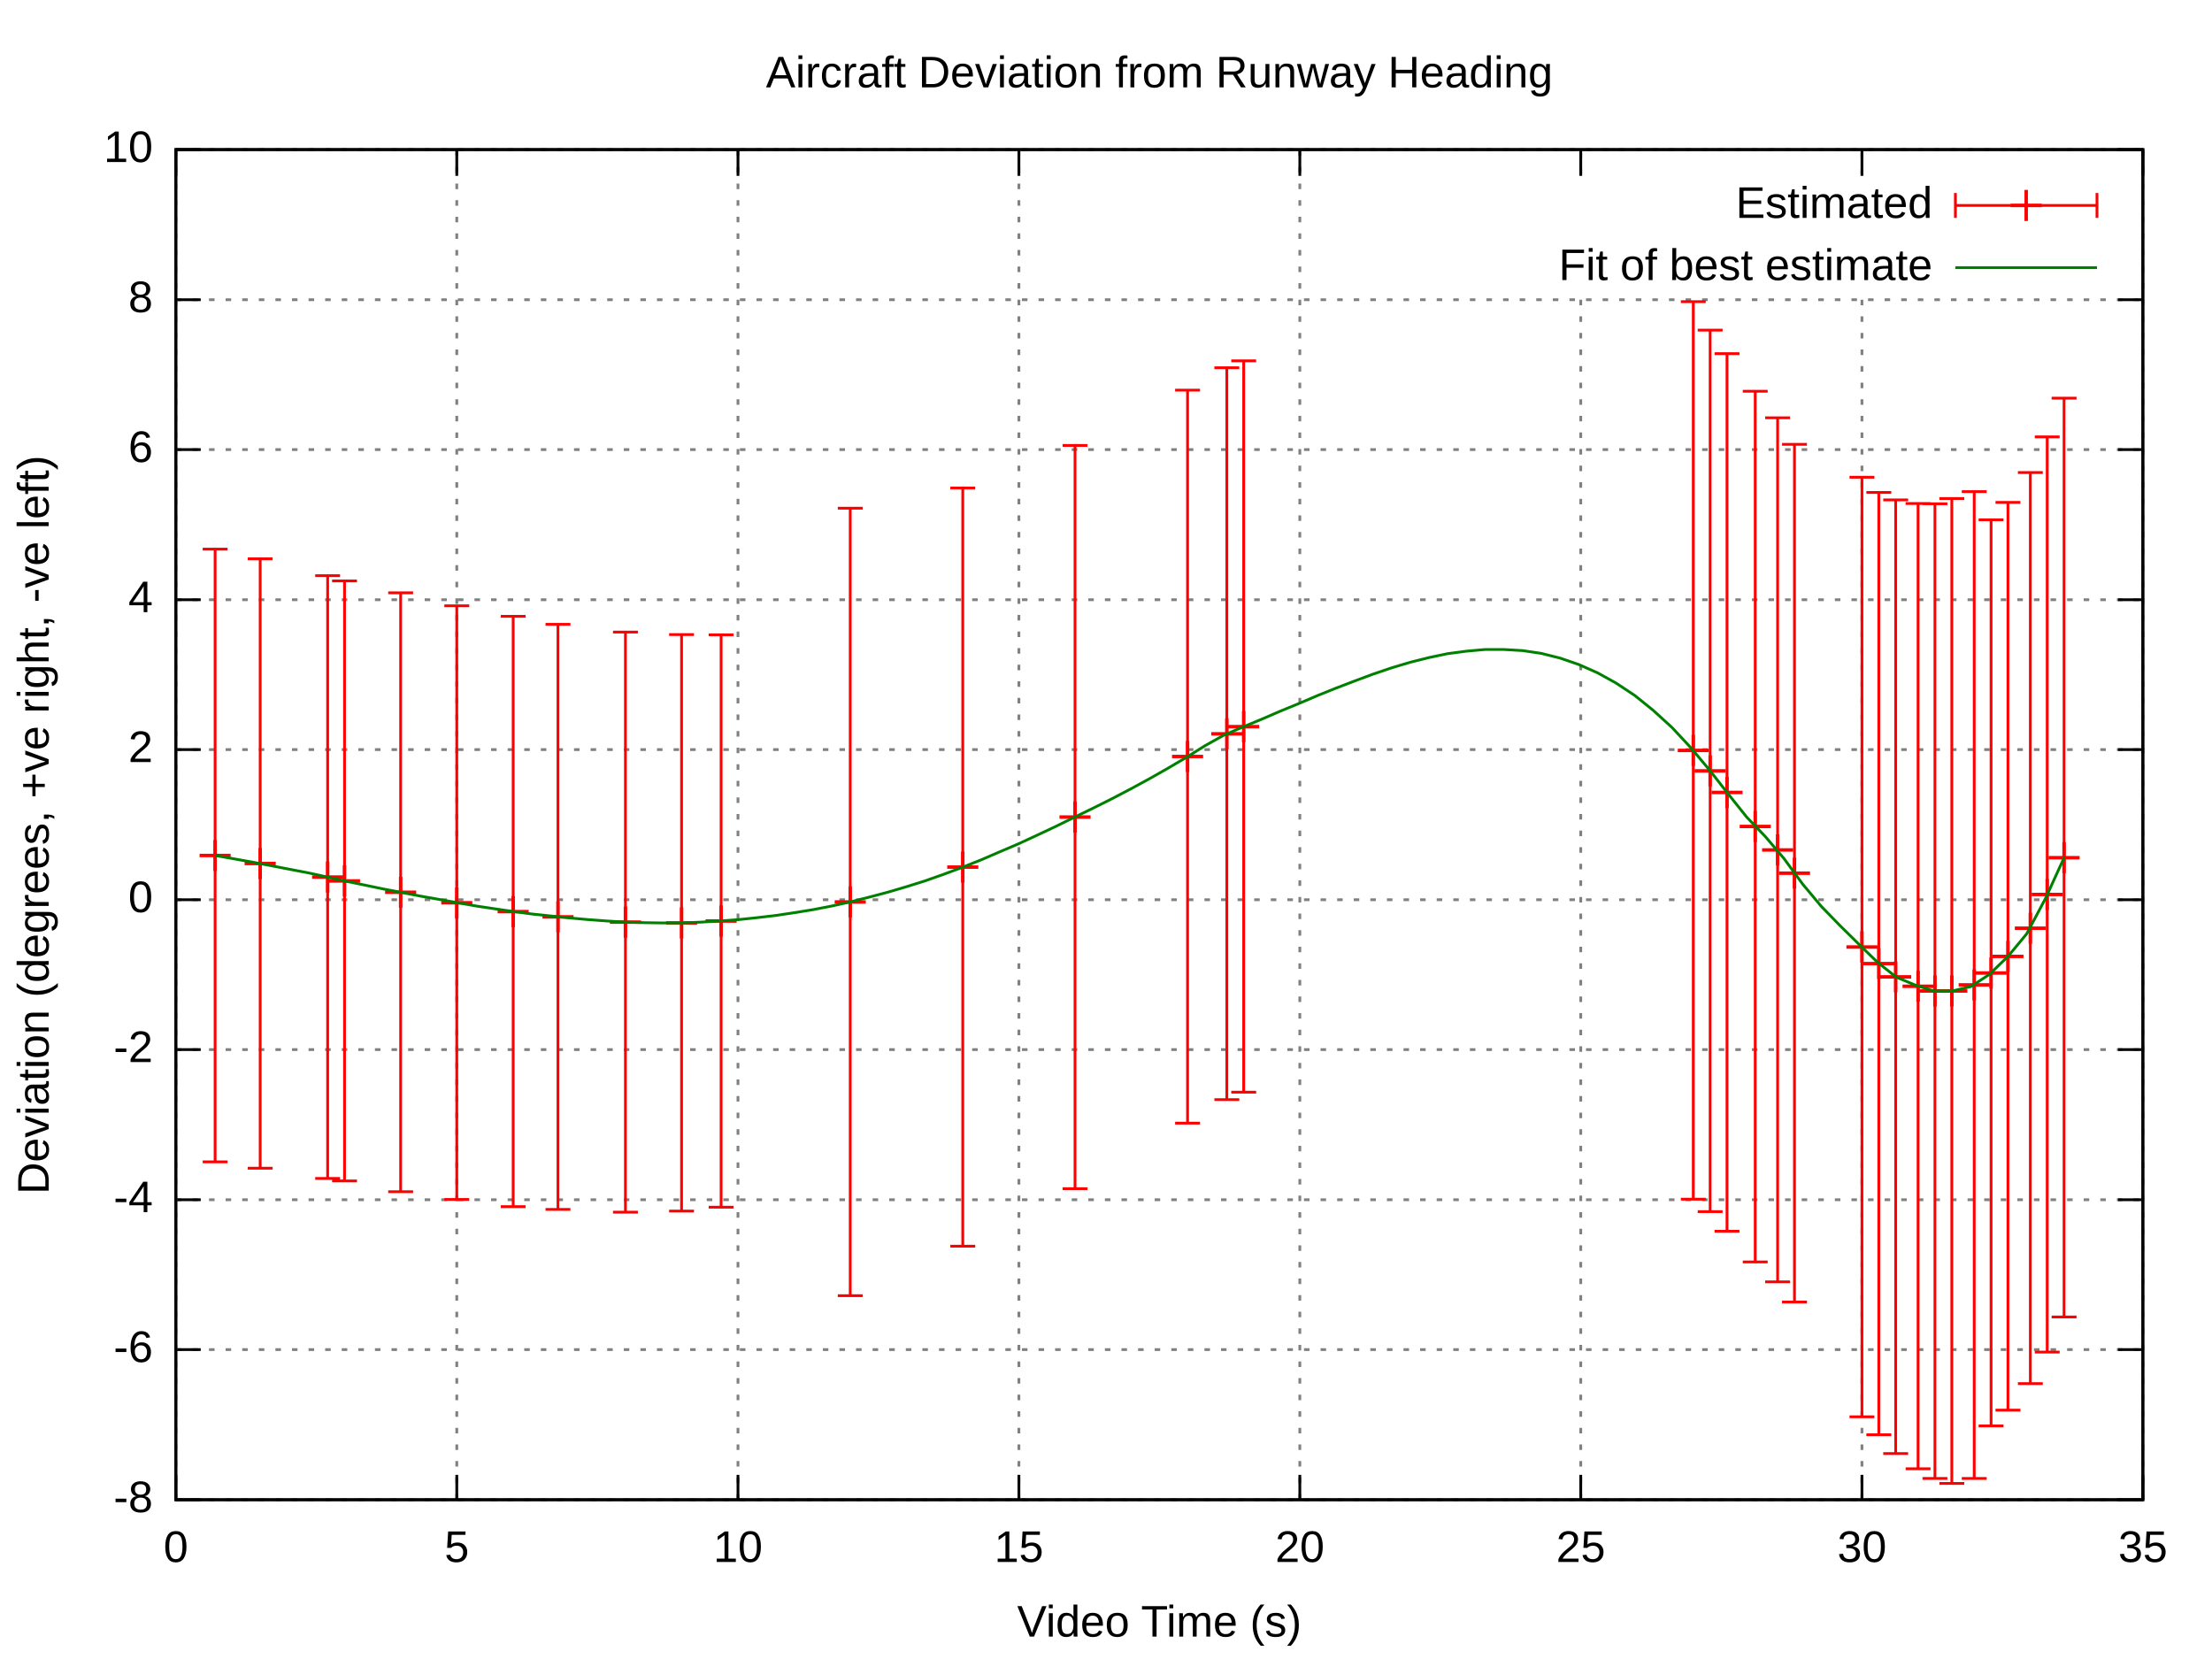
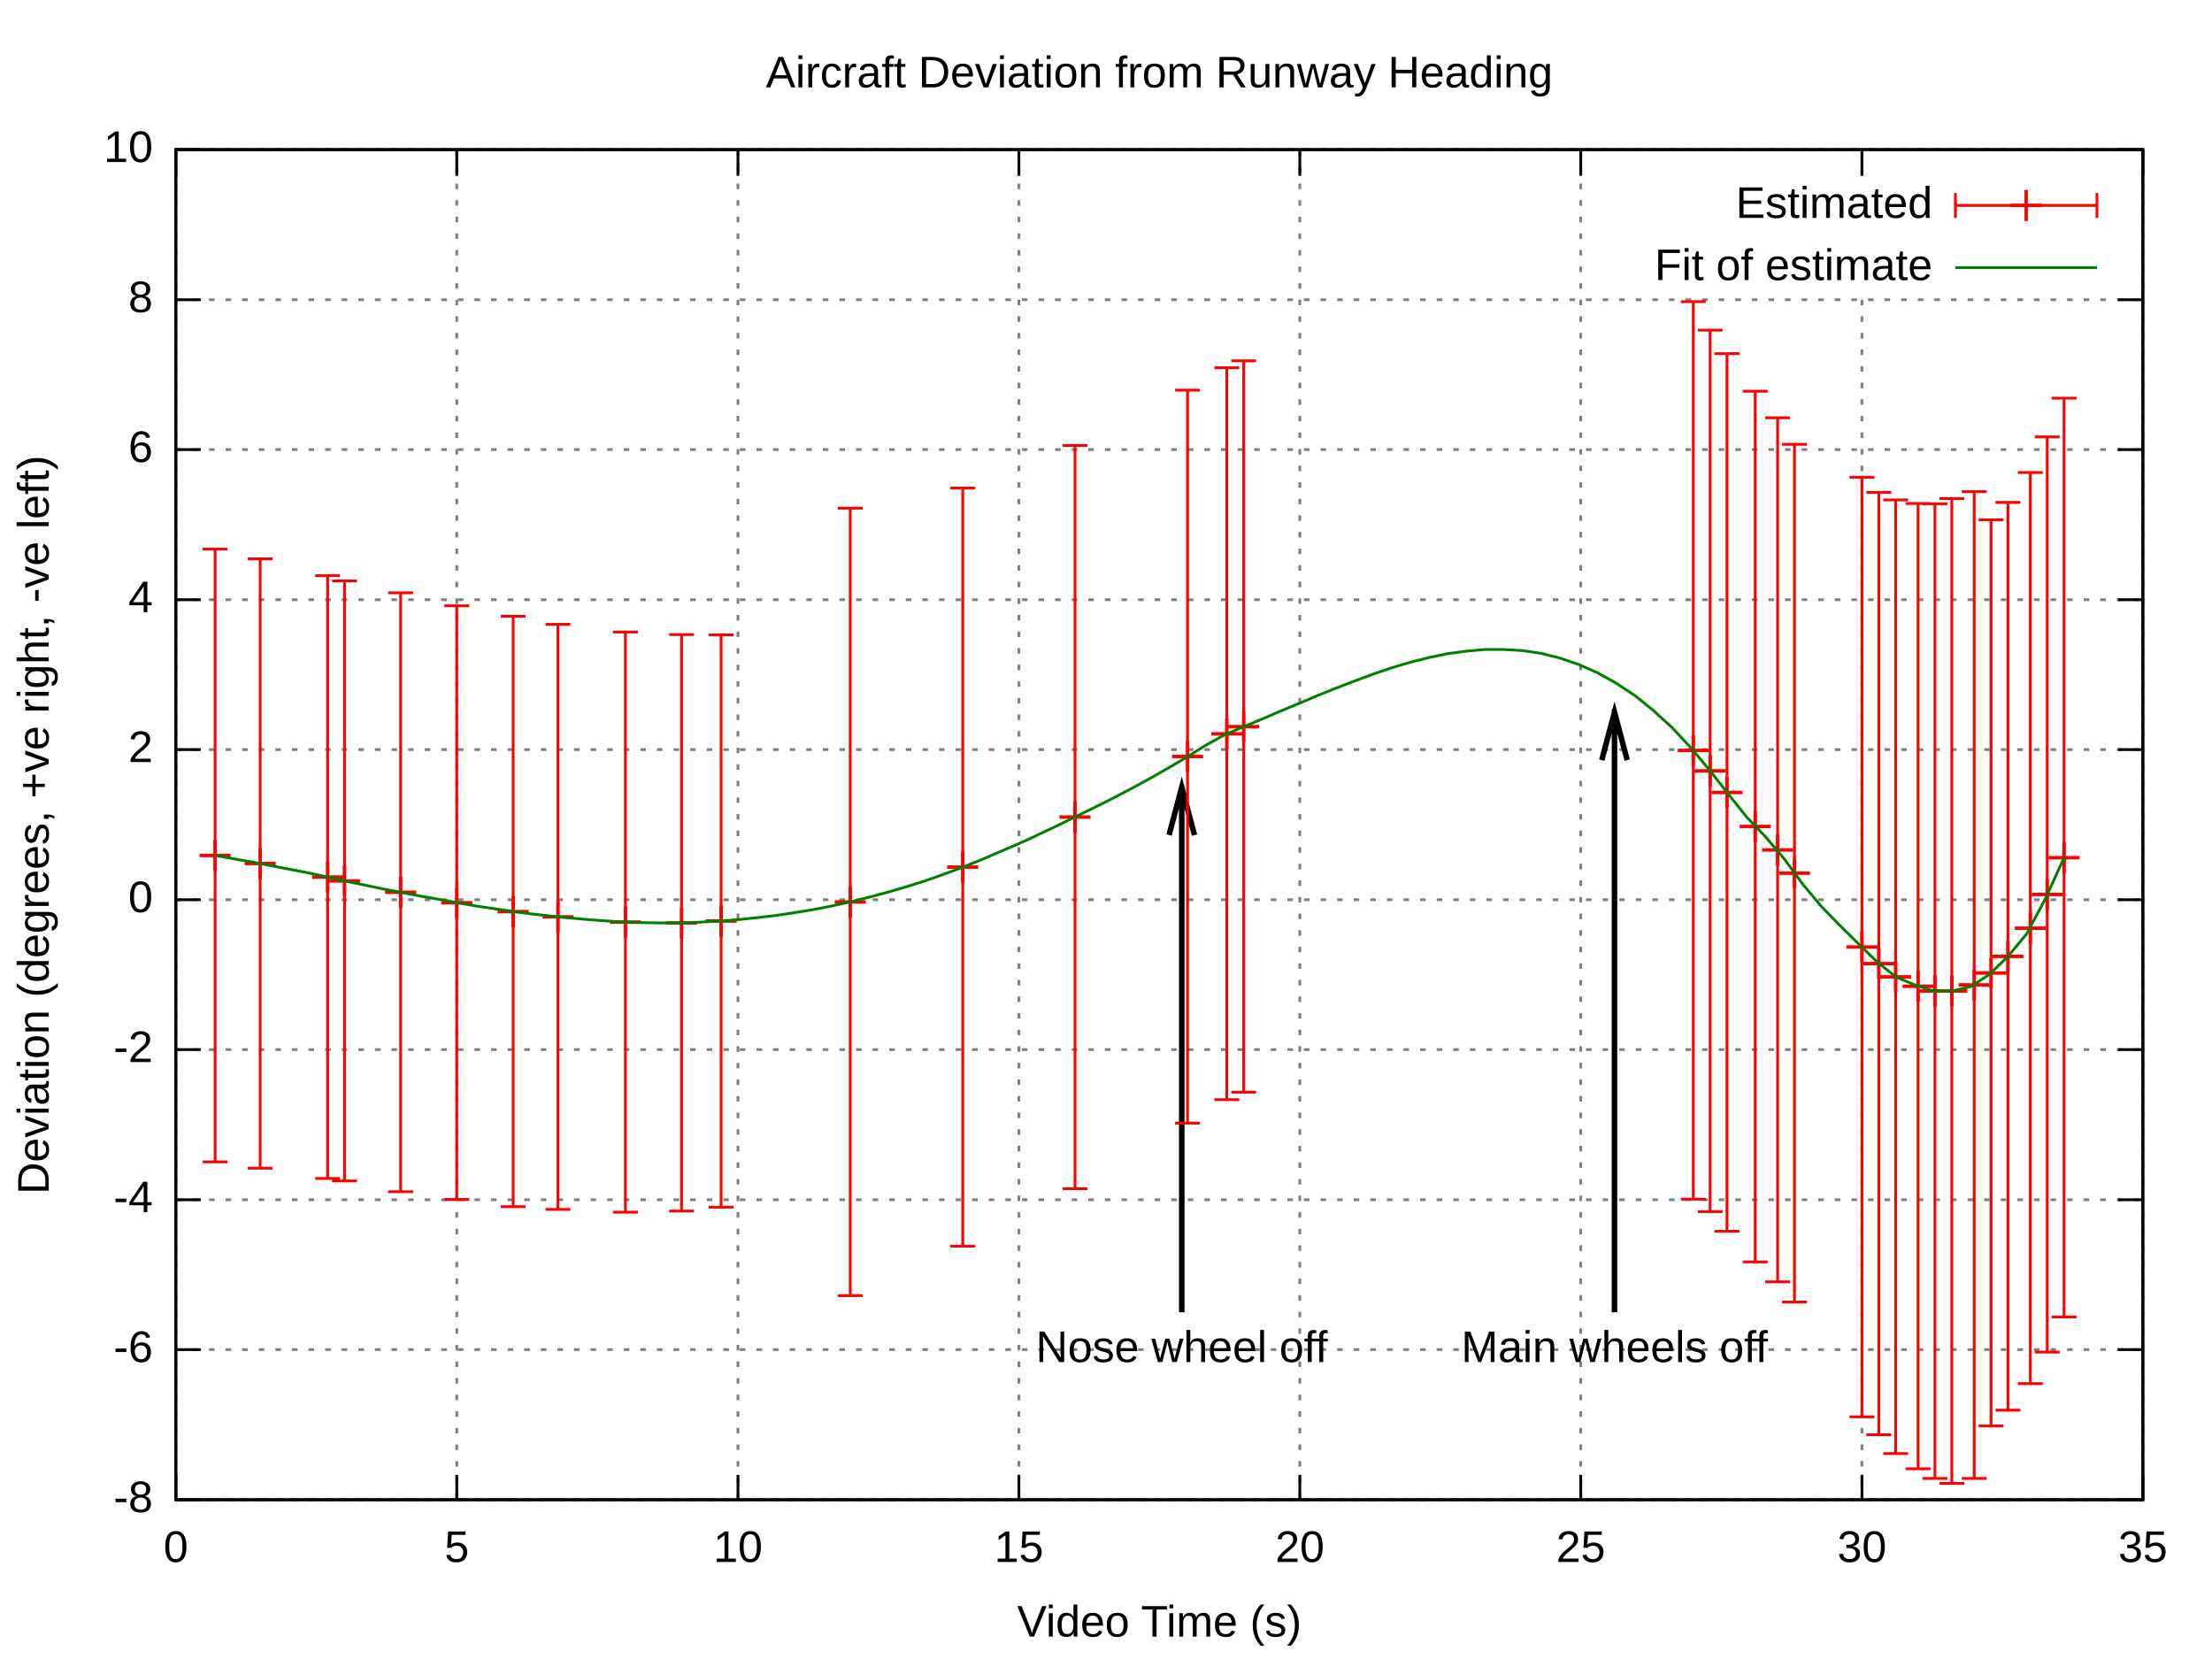
<svg xmlns="http://www.w3.org/2000/svg" xmlns:xlink="http://www.w3.org/1999/xlink" width="800" height="600" viewBox="0 0 800 600">
  <g id="gnuplot_canvas">
    <rect x="0" y="0" width="800" height="600" fill="none" />
    <defs>
      <circle id="gpDot" r="0.5" stroke-width="0.5" />
      <path id="gpPt0" stroke-width="0.222" stroke="currentColor" d="M-1,0 h2 M0,-1 v2" />
      <path id="gpPt1" stroke-width="0.222" stroke="currentColor" d="M-1,-1 L1,1 M1,-1 L-1,1" />
      <path id="gpPt2" stroke-width="0.222" stroke="currentColor" d="M-1,0 L1,0 M0,-1 L0,1 M-1,-1 L1,1 M-1,1 L1,-1" />
      <rect id="gpPt3" stroke-width="0.222" stroke="currentColor" x="-1" y="-1" width="2" height="2" />
      <rect id="gpPt4" stroke-width="0.222" stroke="currentColor" fill="currentColor" x="-1" y="-1" width="2" height="2" />
      <circle id="gpPt5" stroke-width="0.222" stroke="currentColor" cx="0" cy="0" r="1" />
      <use xlink:href="#gpPt5" id="gpPt6" fill="currentColor" stroke="none" />
      <path id="gpPt7" stroke-width="0.222" stroke="currentColor" d="M0,-1.33 L-1.33,0.67 L1.33,0.67 z" />
      <use xlink:href="#gpPt7" id="gpPt8" fill="currentColor" stroke="none" />
      <use xlink:href="#gpPt7" id="gpPt9" stroke="currentColor" transform="rotate(180)" />
      <use xlink:href="#gpPt9" id="gpPt10" fill="currentColor" stroke="none" />
      <use xlink:href="#gpPt3" id="gpPt11" stroke="currentColor" transform="rotate(45)" />
      <use xlink:href="#gpPt11" id="gpPt12" fill="currentColor" stroke="none" />
    </defs>
    <g style="fill:none; color:white; stroke:currentColor; stroke-width:1.00; stroke-linecap:butt; stroke-linejoin:miter">
</g>
    <g style="fill:none; color:black; stroke:currentColor; stroke-width:1.00; stroke-linecap:butt; stroke-linejoin:miter">
</g>
    <g style="fill:none; color:gray; stroke:currentColor; stroke-width:1.00; stroke-linecap:butt; stroke-linejoin:miter">
      <path stroke="gray" stroke-dasharray=" 2,4" class="gridline" d="M63.6,542.4 L775.0,542.4  h0.01" />
    </g>
    <g style="fill:none; color:black; stroke:currentColor; stroke-width:1.00; stroke-linecap:butt; stroke-linejoin:miter">
      <path stroke="black" d="M63.6,542.4 L72.6,542.4 M775.0,542.4 L766.0,542.4  h0.01" />
      <g transform="translate(55.3,546.9)" style="stroke:none; fill:black; font-family:Arial; font-size:12.00pt; text-anchor:end">
        <text>-8</text>
      </g>
    </g>
    <g style="fill:none; color:gray; stroke:currentColor; stroke-width:1.00; stroke-linecap:butt; stroke-linejoin:miter">
      <path stroke="gray" stroke-dasharray=" 2,4" class="gridline" d="M63.6,488.1 L775.0,488.1  h0.01" />
    </g>
    <g style="fill:none; color:black; stroke:currentColor; stroke-width:1.00; stroke-linecap:butt; stroke-linejoin:miter">
      <path stroke="black" d="M63.6,488.1 L72.6,488.1 M775.0,488.1 L766.0,488.1  h0.01" />
      <g transform="translate(55.3,492.6)" style="stroke:none; fill:black; font-family:Arial; font-size:12.00pt; text-anchor:end">
        <text>-6</text>
      </g>
    </g>
    <g style="fill:none; color:gray; stroke:currentColor; stroke-width:1.00; stroke-linecap:butt; stroke-linejoin:miter">
      <path stroke="gray" stroke-dasharray=" 2,4" class="gridline" d="M63.6,433.9 L775.0,433.9  h0.01" />
    </g>
    <g style="fill:none; color:black; stroke:currentColor; stroke-width:1.00; stroke-linecap:butt; stroke-linejoin:miter">
      <path stroke="black" d="M63.6,433.9 L72.6,433.9 M775.0,433.9 L766.0,433.9  h0.01" />
      <g transform="translate(55.3,438.4)" style="stroke:none; fill:black; font-family:Arial; font-size:12.00pt; text-anchor:end">
        <text>-4</text>
      </g>
    </g>
    <g style="fill:none; color:gray; stroke:currentColor; stroke-width:1.00; stroke-linecap:butt; stroke-linejoin:miter">
      <path stroke="gray" stroke-dasharray=" 2,4" class="gridline" d="M63.6,379.6 L775.0,379.6  h0.01" />
    </g>
    <g style="fill:none; color:black; stroke:currentColor; stroke-width:1.00; stroke-linecap:butt; stroke-linejoin:miter">
      <path stroke="black" d="M63.6,379.6 L72.6,379.6 M775.0,379.6 L766.0,379.6  h0.01" />
      <g transform="translate(55.3,384.1)" style="stroke:none; fill:black; font-family:Arial; font-size:12.00pt; text-anchor:end">
        <text>-2</text>
      </g>
    </g>
    <g style="fill:none; color:gray; stroke:currentColor; stroke-width:1.00; stroke-linecap:butt; stroke-linejoin:miter">
      <path stroke="gray" stroke-dasharray=" 2,4" class="gridline" d="M63.6,325.4 L775.0,325.4  h0.01" />
    </g>
    <g style="fill:none; color:black; stroke:currentColor; stroke-width:1.00; stroke-linecap:butt; stroke-linejoin:miter">
      <path stroke="black" d="M63.6,325.4 L72.6,325.4 M775.0,325.4 L766.0,325.4  h0.01" />
      <g transform="translate(55.3,329.9)" style="stroke:none; fill:black; font-family:Arial; font-size:12.00pt; text-anchor:end">
        <text> 0</text>
      </g>
    </g>
    <g style="fill:none; color:gray; stroke:currentColor; stroke-width:1.00; stroke-linecap:butt; stroke-linejoin:miter">
      <path stroke="gray" stroke-dasharray=" 2,4" class="gridline" d="M63.6,271.1 L775.0,271.1  h0.01" />
    </g>
    <g style="fill:none; color:black; stroke:currentColor; stroke-width:1.00; stroke-linecap:butt; stroke-linejoin:miter">
      <path stroke="black" d="M63.6,271.1 L72.6,271.1 M775.0,271.1 L766.0,271.1  h0.01" />
      <g transform="translate(55.3,275.6)" style="stroke:none; fill:black; font-family:Arial; font-size:12.00pt; text-anchor:end">
        <text> 2</text>
      </g>
    </g>
    <g style="fill:none; color:gray; stroke:currentColor; stroke-width:1.00; stroke-linecap:butt; stroke-linejoin:miter">
      <path stroke="gray" stroke-dasharray=" 2,4" class="gridline" d="M63.6,216.9 L775.0,216.9  h0.01" />
    </g>
    <g style="fill:none; color:black; stroke:currentColor; stroke-width:1.00; stroke-linecap:butt; stroke-linejoin:miter">
      <path stroke="black" d="M63.6,216.9 L72.6,216.9 M775.0,216.9 L766.0,216.9  h0.01" />
      <g transform="translate(55.3,221.4)" style="stroke:none; fill:black; font-family:Arial; font-size:12.00pt; text-anchor:end">
        <text> 4</text>
      </g>
    </g>
    <g style="fill:none; color:gray; stroke:currentColor; stroke-width:1.00; stroke-linecap:butt; stroke-linejoin:miter">
      <path stroke="gray" stroke-dasharray=" 2,4" class="gridline" d="M63.6,162.6 L775.0,162.6  h0.01" />
    </g>
    <g style="fill:none; color:black; stroke:currentColor; stroke-width:1.00; stroke-linecap:butt; stroke-linejoin:miter">
      <path stroke="black" d="M63.6,162.6 L72.6,162.6 M775.0,162.6 L766.0,162.6  h0.01" />
      <g transform="translate(55.3,167.1)" style="stroke:none; fill:black; font-family:Arial; font-size:12.00pt; text-anchor:end">
        <text> 6</text>
      </g>
    </g>
    <g style="fill:none; color:gray; stroke:currentColor; stroke-width:1.00; stroke-linecap:butt; stroke-linejoin:miter">
      <path stroke="gray" stroke-dasharray=" 2,4" class="gridline" d="M63.6,108.4 L775.0,108.4  h0.01" />
    </g>
    <g style="fill:none; color:black; stroke:currentColor; stroke-width:1.00; stroke-linecap:butt; stroke-linejoin:miter">
      <path stroke="black" d="M63.6,108.4 L72.6,108.4 M775.0,108.4 L766.0,108.4  h0.01" />
      <g transform="translate(55.3,112.9)" style="stroke:none; fill:black; font-family:Arial; font-size:12.00pt; text-anchor:end">
        <text> 8</text>
      </g>
    </g>
    <g style="fill:none; color:gray; stroke:currentColor; stroke-width:1.00; stroke-linecap:butt; stroke-linejoin:miter">
      <path stroke="gray" stroke-dasharray=" 2,4" class="gridline" d="M63.6,54.1 L775.0,54.1  h0.01" />
    </g>
    <g style="fill:none; color:black; stroke:currentColor; stroke-width:1.00; stroke-linecap:butt; stroke-linejoin:miter">
      <path stroke="black" d="M63.6,54.1 L72.6,54.1 M775.0,54.1 L766.0,54.1  h0.01" />
      <g transform="translate(55.3,58.6)" style="stroke:none; fill:black; font-family:Arial; font-size:12.00pt; text-anchor:end">
        <text> 10</text>
      </g>
    </g>
    <g style="fill:none; color:gray; stroke:currentColor; stroke-width:1.00; stroke-linecap:butt; stroke-linejoin:miter">
      <path stroke="gray" stroke-dasharray=" 2,4" class="gridline" d="M63.6,542.4 L63.6,54.1  h0.01" />
    </g>
    <g style="fill:none; color:black; stroke:currentColor; stroke-width:1.00; stroke-linecap:butt; stroke-linejoin:miter">
      <path stroke="black" d="M63.6,542.4 L63.6,533.4 M63.6,54.1 L63.6,63.1  h0.01" />
      <g transform="translate(63.6,564.9)" style="stroke:none; fill:black; font-family:Arial; font-size:12.00pt; text-anchor:middle">
        <text> 0</text>
      </g>
    </g>
    <g style="fill:none; color:gray; stroke:currentColor; stroke-width:1.00; stroke-linecap:butt; stroke-linejoin:miter">
      <path stroke="gray" stroke-dasharray=" 2,4" class="gridline" d="M165.2,542.4 L165.2,54.1  h0.01" />
    </g>
    <g style="fill:none; color:black; stroke:currentColor; stroke-width:1.00; stroke-linecap:butt; stroke-linejoin:miter">
      <path stroke="black" d="M165.2,542.4 L165.2,533.4 M165.2,54.1 L165.2,63.1  h0.01" />
      <g transform="translate(165.2,564.9)" style="stroke:none; fill:black; font-family:Arial; font-size:12.00pt; text-anchor:middle">
        <text> 5</text>
      </g>
    </g>
    <g style="fill:none; color:gray; stroke:currentColor; stroke-width:1.00; stroke-linecap:butt; stroke-linejoin:miter">
      <path stroke="gray" stroke-dasharray=" 2,4" class="gridline" d="M266.9,542.4 L266.9,54.1  h0.01" />
    </g>
    <g style="fill:none; color:black; stroke:currentColor; stroke-width:1.00; stroke-linecap:butt; stroke-linejoin:miter">
      <path stroke="black" d="M266.9,542.4 L266.9,533.4 M266.9,54.1 L266.9,63.1  h0.01" />
      <g transform="translate(266.9,564.9)" style="stroke:none; fill:black; font-family:Arial; font-size:12.00pt; text-anchor:middle">
        <text> 10</text>
      </g>
    </g>
    <g style="fill:none; color:gray; stroke:currentColor; stroke-width:1.00; stroke-linecap:butt; stroke-linejoin:miter">
      <path stroke="gray" stroke-dasharray=" 2,4" class="gridline" d="M368.5,542.4 L368.5,54.1  h0.01" />
    </g>
    <g style="fill:none; color:black; stroke:currentColor; stroke-width:1.00; stroke-linecap:butt; stroke-linejoin:miter">
      <path stroke="black" d="M368.5,542.4 L368.5,533.4 M368.5,54.1 L368.5,63.1  h0.01" />
      <g transform="translate(368.5,564.9)" style="stroke:none; fill:black; font-family:Arial; font-size:12.00pt; text-anchor:middle">
        <text> 15</text>
      </g>
    </g>
    <g style="fill:none; color:gray; stroke:currentColor; stroke-width:1.00; stroke-linecap:butt; stroke-linejoin:miter">
      <path stroke="gray" stroke-dasharray=" 2,4" class="gridline" d="M470.1,542.4 L470.1,54.1  h0.01" />
    </g>
    <g style="fill:none; color:black; stroke:currentColor; stroke-width:1.00; stroke-linecap:butt; stroke-linejoin:miter">
      <path stroke="black" d="M470.1,542.4 L470.1,533.4 M470.1,54.1 L470.1,63.1  h0.01" />
      <g transform="translate(470.1,564.9)" style="stroke:none; fill:black; font-family:Arial; font-size:12.00pt; text-anchor:middle">
        <text> 20</text>
      </g>
    </g>
    <g style="fill:none; color:gray; stroke:currentColor; stroke-width:1.00; stroke-linecap:butt; stroke-linejoin:miter">
-       <path stroke="gray" stroke-dasharray=" 2,4" class="gridline" d="M571.7,542.4 L571.7,108.1 M571.7,63.1 L571.7,54.1  h0.01" />
+       <path stroke="gray" stroke-dasharray=" 2,4" class="gridline" d="M571.7,542.4 L571.7,54.1  h0.01" />
    </g>
    <g style="fill:none; color:black; stroke:currentColor; stroke-width:1.00; stroke-linecap:butt; stroke-linejoin:miter">
      <path stroke="black" d="M571.7,542.4 L571.7,533.4 M571.7,54.1 L571.7,63.1  h0.01" />
      <g transform="translate(571.7,564.9)" style="stroke:none; fill:black; font-family:Arial; font-size:12.00pt; text-anchor:middle">
        <text> 25</text>
      </g>
    </g>
    <g style="fill:none; color:gray; stroke:currentColor; stroke-width:1.00; stroke-linecap:butt; stroke-linejoin:miter">
      <path stroke="gray" stroke-dasharray=" 2,4" class="gridline" d="M673.4,542.4 L673.4,108.1 M673.4,63.1 L673.4,54.1  h0.01" />
    </g>
    <g style="fill:none; color:black; stroke:currentColor; stroke-width:1.00; stroke-linecap:butt; stroke-linejoin:miter">
      <path stroke="black" d="M673.4,542.4 L673.4,533.4 M673.4,54.1 L673.4,63.1  h0.01" />
      <g transform="translate(673.4,564.9)" style="stroke:none; fill:black; font-family:Arial; font-size:12.00pt; text-anchor:middle">
        <text> 30</text>
      </g>
    </g>
    <g style="fill:none; color:gray; stroke:currentColor; stroke-width:1.00; stroke-linecap:butt; stroke-linejoin:miter">
      <path stroke="gray" stroke-dasharray=" 2,4" class="gridline" d="M775.0,542.4 L775.0,54.1  h0.01" />
    </g>
    <g style="fill:none; color:black; stroke:currentColor; stroke-width:1.00; stroke-linecap:butt; stroke-linejoin:miter">
      <path stroke="black" d="M775.0,542.4 L775.0,533.4 M775.0,54.1 L775.0,63.1  h0.01" />
      <g transform="translate(775.0,564.9)" style="stroke:none; fill:black; font-family:Arial; font-size:12.00pt; text-anchor:middle">
        <text> 35</text>
      </g>
      <path stroke="black" d="M63.6,54.1 L63.6,542.4 L775.0,542.4 L775.0,54.1 L63.6,54.1 Z  h0.01" />
      <g transform="translate(17.6,298.3) rotate(270)" style="stroke:none; fill:black; font-family:Arial; font-size:12.00pt; text-anchor:middle">
        <text>Deviation (degrees, +ve right, -ve left)</text>
      </g>
      <g transform="translate(419.3,591.9)" style="stroke:none; fill:black; font-family:Arial; font-size:12.00pt; text-anchor:middle">
        <text>Video Time (s)</text>
      </g>
      <g transform="translate(419.3,31.6)" style="stroke:none; fill:black; font-family:Arial; font-size:12.00pt; text-anchor:middle">
        <text>Aircraft Deviation from Runway Heading</text>
      </g>
-     </g>
+       <g transform="translate(427.4,492.6)" style="stroke:none; fill:black; font-family:Arial; font-size:12.00pt; text-anchor:middle">
+         <text>Nose wheel off</text>
+       </g>
+       <g transform="translate(583.9,492.6)" style="stroke:none; fill:black; font-family:Arial; font-size:12.00pt; text-anchor:middle">
+         <text>Main wheels off</text>
+       </g>
+     </g>
+     <g style="fill:none; color:black; stroke:currentColor; stroke-width:2.00; stroke-linecap:butt; stroke-linejoin:miter">
+       <path stroke="rgb(  0,   0,   0)" d="M432.0,302.0 L427.4,284.7 L422.8,302.0 M427.4,474.6 L427.4,284.7 M588.5,274.9 L583.9,257.6 L579.3,274.9    M583.9,474.6 L583.9,257.6  h0.01" />
+     </g>
+     <g style="fill:none; color:black; stroke:rgb(  0,   0,   0); stroke-width:1.00; stroke-linecap:butt; stroke-linejoin:miter">
+ </g>
    <g id="gnuplot_plot_1">
      <g style="fill:none; color:red; stroke:currentColor; stroke-width:1.00; stroke-linecap:butt; stroke-linejoin:miter">
        <g transform="translate(698.9,78.8)" style="stroke:none; fill:black; font-family:Arial; font-size:12.00pt; text-anchor:end">
          <text>Estimated</text>
        </g>
        <path d="M707.2,74.3 L758.4,74.3 M707.2,69.8 L707.2,78.8 M758.4,69.8 L758.4,78.8 M77.8,420.2 L77.8,198.6    M73.3,420.2 L82.3,420.2 M73.3,198.6 L82.3,198.6 M94.1,422.5 L94.1,202.1 M89.6,422.5 L98.6,422.5    M89.6,202.1 L98.6,202.1 M118.5,426.2 L118.5,208.2 M114.0,426.2 L123.0,426.2 M114.0,208.2 L123.0,208.2    M124.6,427.1 L124.6,210.1 M120.1,427.1 L129.1,427.1 M120.1,210.1 L129.1,210.1 M144.9,431.0 L144.9,214.4    M140.4,431.0 L149.4,431.0 M140.4,214.4 L149.4,214.4 M165.2,433.8 L165.2,219.1 M160.7,433.8 L169.7,433.8    M160.7,219.1 L169.7,219.1 M185.6,436.4 L185.6,222.9 M181.1,436.4 L190.1,436.4 M181.1,222.9 L190.1,222.9    M201.8,437.4 L201.8,225.8 M197.3,437.4 L206.3,437.4 M197.3,225.8 L206.3,225.8 M226.2,438.4 L226.2,228.6    M221.7,438.4 L230.7,438.4 M221.7,228.6 L230.7,228.6 M246.5,438.0 L246.5,229.5 M242.0,438.0 L251.0,438.0    M242.0,229.5 L251.0,229.5 M260.8,436.6 L260.8,229.6 M256.3,436.6 L265.3,436.6 M256.3,229.6 L265.3,229.6    M307.5,468.6 L307.5,183.8 M303.0,468.6 L312.0,468.6 M303.0,183.8 L312.0,183.8 M348.2,450.7 L348.2,176.5    M343.7,450.7 L352.7,450.7 M343.7,176.5 L352.7,176.5 M388.8,429.9 L388.8,161.1 M384.3,429.9 L393.3,429.9    M384.3,161.1 L393.3,161.1 M429.5,406.2 L429.5,141.1 M425.0,406.2 L434.0,406.2 M425.0,141.1 L434.0,141.1    M443.7,397.7 L443.7,133.0 M439.2,397.7 L448.2,397.7 M439.2,133.0 L448.2,133.0 M449.8,395.0 L449.8,130.5    M445.3,395.0 L454.3,395.0 M445.3,130.5 L454.3,130.5 M612.4,433.7 L612.4,109.1 M607.9,433.7 L616.9,433.7    M607.9,109.1 L616.9,109.1 M618.5,438.2 L618.5,119.4 M614.0,438.2 L623.0,438.2 M614.0,119.4 L623.0,119.4    M624.6,445.3 L624.6,127.9 M620.1,445.3 L629.1,445.3 M620.1,127.9 L629.1,127.9 M634.8,456.4 L634.8,141.5    M630.3,456.4 L639.3,456.4 M630.3,141.5 L639.3,141.5 M642.9,463.6 L642.9,151.1 M638.4,463.6 L647.4,463.6    M638.4,151.1 L647.4,151.1 M649.0,470.9 L649.0,160.7 M644.5,470.9 L653.5,470.9 M644.5,160.7 L653.5,160.7    M673.4,512.4 L673.4,172.6 M668.9,512.4 L677.9,512.4 M668.9,172.6 L677.9,172.6 M679.5,518.9 L679.5,178.1    M675.0,518.9 L684.0,518.9 M675.0,178.1 L684.0,178.1 M685.6,525.7 L685.6,180.8 M681.1,525.7 L690.1,525.7    M681.1,180.8 L690.1,180.8 M693.7,531.2 L693.7,182.1 M689.2,531.2 L698.2,531.2 M689.2,182.1 L698.2,182.1    M699.8,534.7 L699.8,182.2 M695.3,534.7 L704.3,534.7 M695.3,182.2 L704.3,182.2 M705.9,536.5 L705.9,180.3    M701.4,536.5 L710.4,536.5 M701.4,180.3 L710.4,180.3 M714.0,534.7 L714.0,177.8 M709.5,534.7 L718.5,534.7    M709.5,177.8 L718.5,177.8 M720.1,515.7 L720.1,188.0 M715.6,515.7 L724.6,515.7 M715.6,188.0 L724.6,188.0    M726.2,510.0 L726.2,181.7 M721.7,510.0 L730.7,510.0 M721.7,181.7 L730.7,181.7 M734.3,500.4 L734.3,170.9    M729.8,500.4 L738.8,500.4 M729.8,170.9 L738.8,170.9 M740.4,489.0 L740.4,158.0 M735.9,489.0 L744.9,489.0    M735.9,158.0 L744.9,158.0 M746.5,476.3 L746.5,144.0 M742.0,476.3 L751.0,476.3 M742.0,144.0 L751.0,144.0     h0.01" />
        <use xlink:href="#gpPt0" transform="translate(77.8,309.4) scale(5.62)" />
        <use xlink:href="#gpPt0" transform="translate(94.1,312.3) scale(5.62)" />
        <use xlink:href="#gpPt0" transform="translate(118.5,317.2) scale(5.62)" />
        <use xlink:href="#gpPt0" transform="translate(124.6,318.6) scale(5.62)" />
        <use xlink:href="#gpPt0" transform="translate(144.9,322.7) scale(5.62)" />
        <use xlink:href="#gpPt0" transform="translate(165.2,326.5) scale(5.62)" />
        <use xlink:href="#gpPt0" transform="translate(185.6,329.7) scale(5.62)" />
        <use xlink:href="#gpPt0" transform="translate(201.8,331.6) scale(5.62)" />
        <use xlink:href="#gpPt0" transform="translate(226.2,333.5) scale(5.62)" />
        <use xlink:href="#gpPt0" transform="translate(246.5,333.8) scale(5.62)" />
        <use xlink:href="#gpPt0" transform="translate(260.8,333.1) scale(5.62)" />
        <use xlink:href="#gpPt0" transform="translate(307.5,326.2) scale(5.62)" />
        <use xlink:href="#gpPt0" transform="translate(348.2,313.6) scale(5.62)" />
        <use xlink:href="#gpPt0" transform="translate(388.8,295.5) scale(5.62)" />
        <use xlink:href="#gpPt0" transform="translate(429.5,273.6) scale(5.62)" />
        <use xlink:href="#gpPt0" transform="translate(443.7,265.4) scale(5.62)" />
        <use xlink:href="#gpPt0" transform="translate(449.8,262.8) scale(5.62)" />
        <use xlink:href="#gpPt0" transform="translate(612.4,271.4) scale(5.62)" />
        <use xlink:href="#gpPt0" transform="translate(618.5,278.8) scale(5.62)" />
        <use xlink:href="#gpPt0" transform="translate(624.6,286.6) scale(5.62)" />
        <use xlink:href="#gpPt0" transform="translate(634.8,298.9) scale(5.62)" />
        <use xlink:href="#gpPt0" transform="translate(642.9,307.4) scale(5.62)" />
        <use xlink:href="#gpPt0" transform="translate(649.0,315.8) scale(5.62)" />
        <use xlink:href="#gpPt0" transform="translate(673.4,342.5) scale(5.62)" />
        <use xlink:href="#gpPt0" transform="translate(679.5,348.5) scale(5.62)" />
        <use xlink:href="#gpPt0" transform="translate(685.6,353.3) scale(5.62)" />
        <use xlink:href="#gpPt0" transform="translate(693.7,356.7) scale(5.62)" />
        <use xlink:href="#gpPt0" transform="translate(699.8,358.4) scale(5.62)" />
        <use xlink:href="#gpPt0" transform="translate(705.9,358.4) scale(5.62)" />
        <use xlink:href="#gpPt0" transform="translate(714.0,356.2) scale(5.62)" />
        <use xlink:href="#gpPt0" transform="translate(720.1,351.9) scale(5.62)" />
        <use xlink:href="#gpPt0" transform="translate(726.2,345.9) scale(5.62)" />
        <use xlink:href="#gpPt0" transform="translate(734.3,335.7) scale(5.62)" />
        <use xlink:href="#gpPt0" transform="translate(740.4,323.5) scale(5.62)" />
        <use xlink:href="#gpPt0" transform="translate(746.5,310.2) scale(5.62)" />
        <use xlink:href="#gpPt0" transform="translate(732.8,74.3) scale(5.62)" />
      </g>
    </g>
    <g id="gnuplot_plot_2">
      <g style="fill:none; color:green; stroke:currentColor; stroke-width:1.00; stroke-linecap:butt; stroke-linejoin:miter">
        <g transform="translate(698.9,101.3)" style="stroke:none; fill:black; font-family:Arial; font-size:12.00pt; text-anchor:end">
-           <text>Fit of best estimate</text>
+           <text>Fit of estimate</text>
        </g>
        <path d="M707.2,96.8 L758.4,96.8 M77.8,309.4 L84.6,310.6 L91.3,311.8 L98.1,313.1 L104.8,314.4 L111.6,315.7    L118.4,317.2 L125.1,318.7 L131.9,320.1 L138.6,321.5 L145.4,322.8 L152.1,324.1 L158.9,325.3 L165.6,326.5    L172.4,327.7 L179.1,328.7 L185.9,329.7 L192.7,330.6 L199.4,331.3 L206.2,332.0 L212.9,332.6 L219.7,333.1    L226.4,333.5 L233.2,333.7 L239.9,333.8 L246.7,333.8 L253.5,333.5 L260.2,333.1 L267.0,332.6 L273.7,331.9    L280.5,331.1 L287.2,330.1 L294.0,329.0 L300.7,327.7 L307.5,326.2 L314.2,324.5 L321.0,322.7 L327.8,320.7    L334.5,318.6 L341.3,316.2 L348.0,313.7 L354.8,311.0 L361.5,308.1 L368.3,305.2 L375.0,302.1 L381.8,298.9    L388.5,295.6 L395.3,292.3 L402.1,288.9 L408.8,285.4 L415.6,281.7 L422.3,277.9 L429.1,273.9 L435.8,269.7    L442.6,265.9 L449.3,263.0 L456.1,260.2 L462.8,257.3 L469.6,254.5 L476.4,251.6 L483.1,248.9 L489.9,246.3    L496.6,243.8 L503.4,241.5 L510.1,239.5 L516.9,237.8 L523.6,236.4 L530.4,235.5 L537.1,234.9 L543.9,234.9    L550.7,235.3 L557.4,236.3 L564.2,238.0 L570.9,240.3 L577.7,243.3 L584.4,247.0 L591.2,251.5 L597.9,256.9    L604.7,263.1 L611.4,270.3 L618.2,278.4 L625.0,287.1 L631.7,295.5 L638.5,302.6 L645.2,310.5 L652.0,319.8    L658.7,327.8 L665.5,334.8 L672.2,341.4 L679.0,348.0 L685.8,353.4 L692.5,356.2 L699.3,358.4 L706.0,358.4    L712.8,356.8 L719.5,352.4 L726.3,345.8 L733.0,337.7 L739.8,324.9 L746.5,310.2  h0.01" />
      </g>
    </g>
    <g style="fill:none; color:black; stroke:currentColor; stroke-width:1.00; stroke-linecap:butt; stroke-linejoin:miter">
      <path stroke="black" d="M63.6,54.1 L63.6,542.4 L775.0,542.4 L775.0,54.1 L63.6,54.1 Z  h0.01" />
    </g>
  </g>
</svg>
